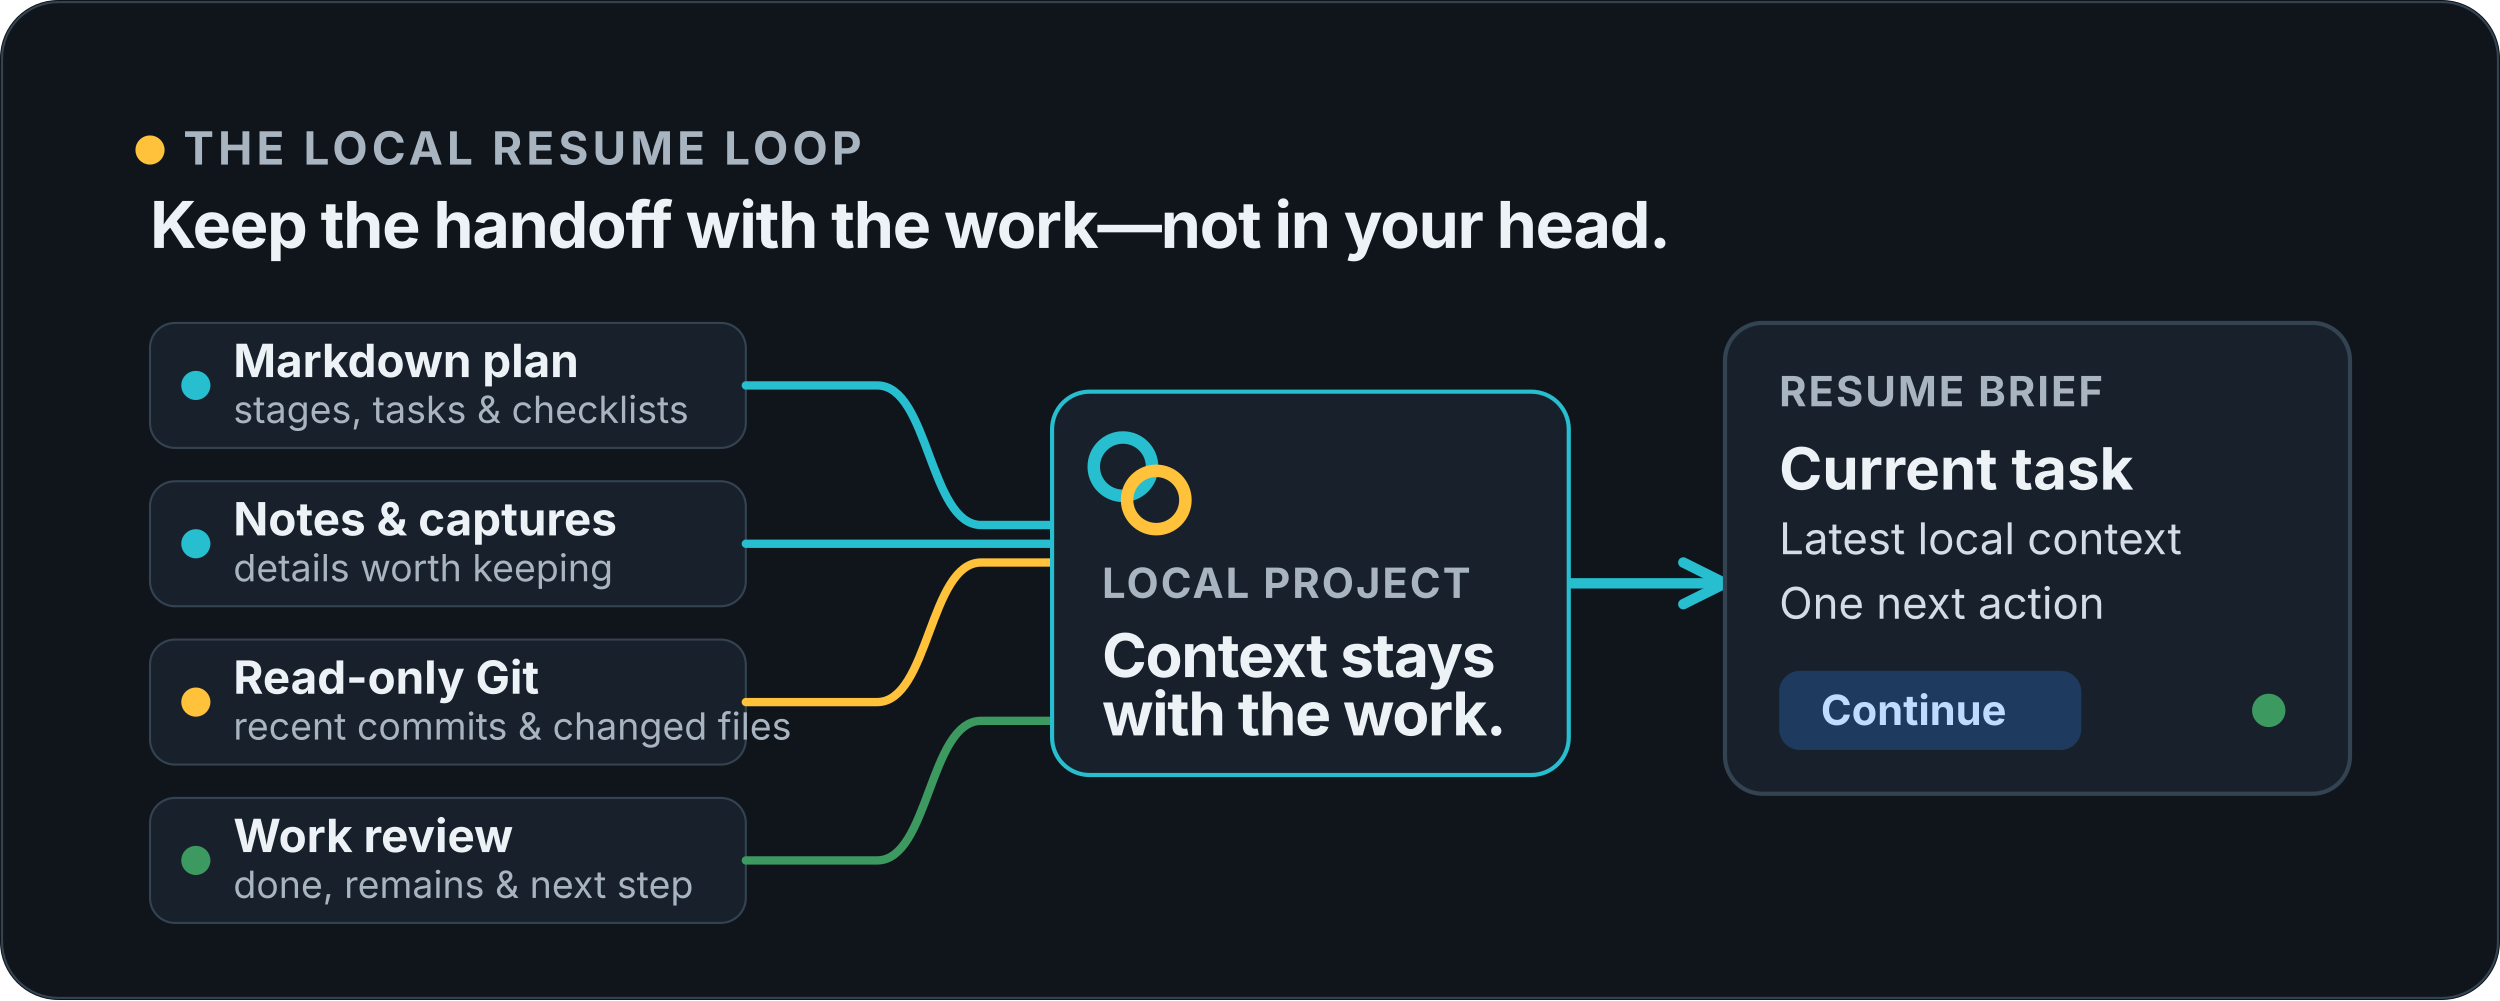
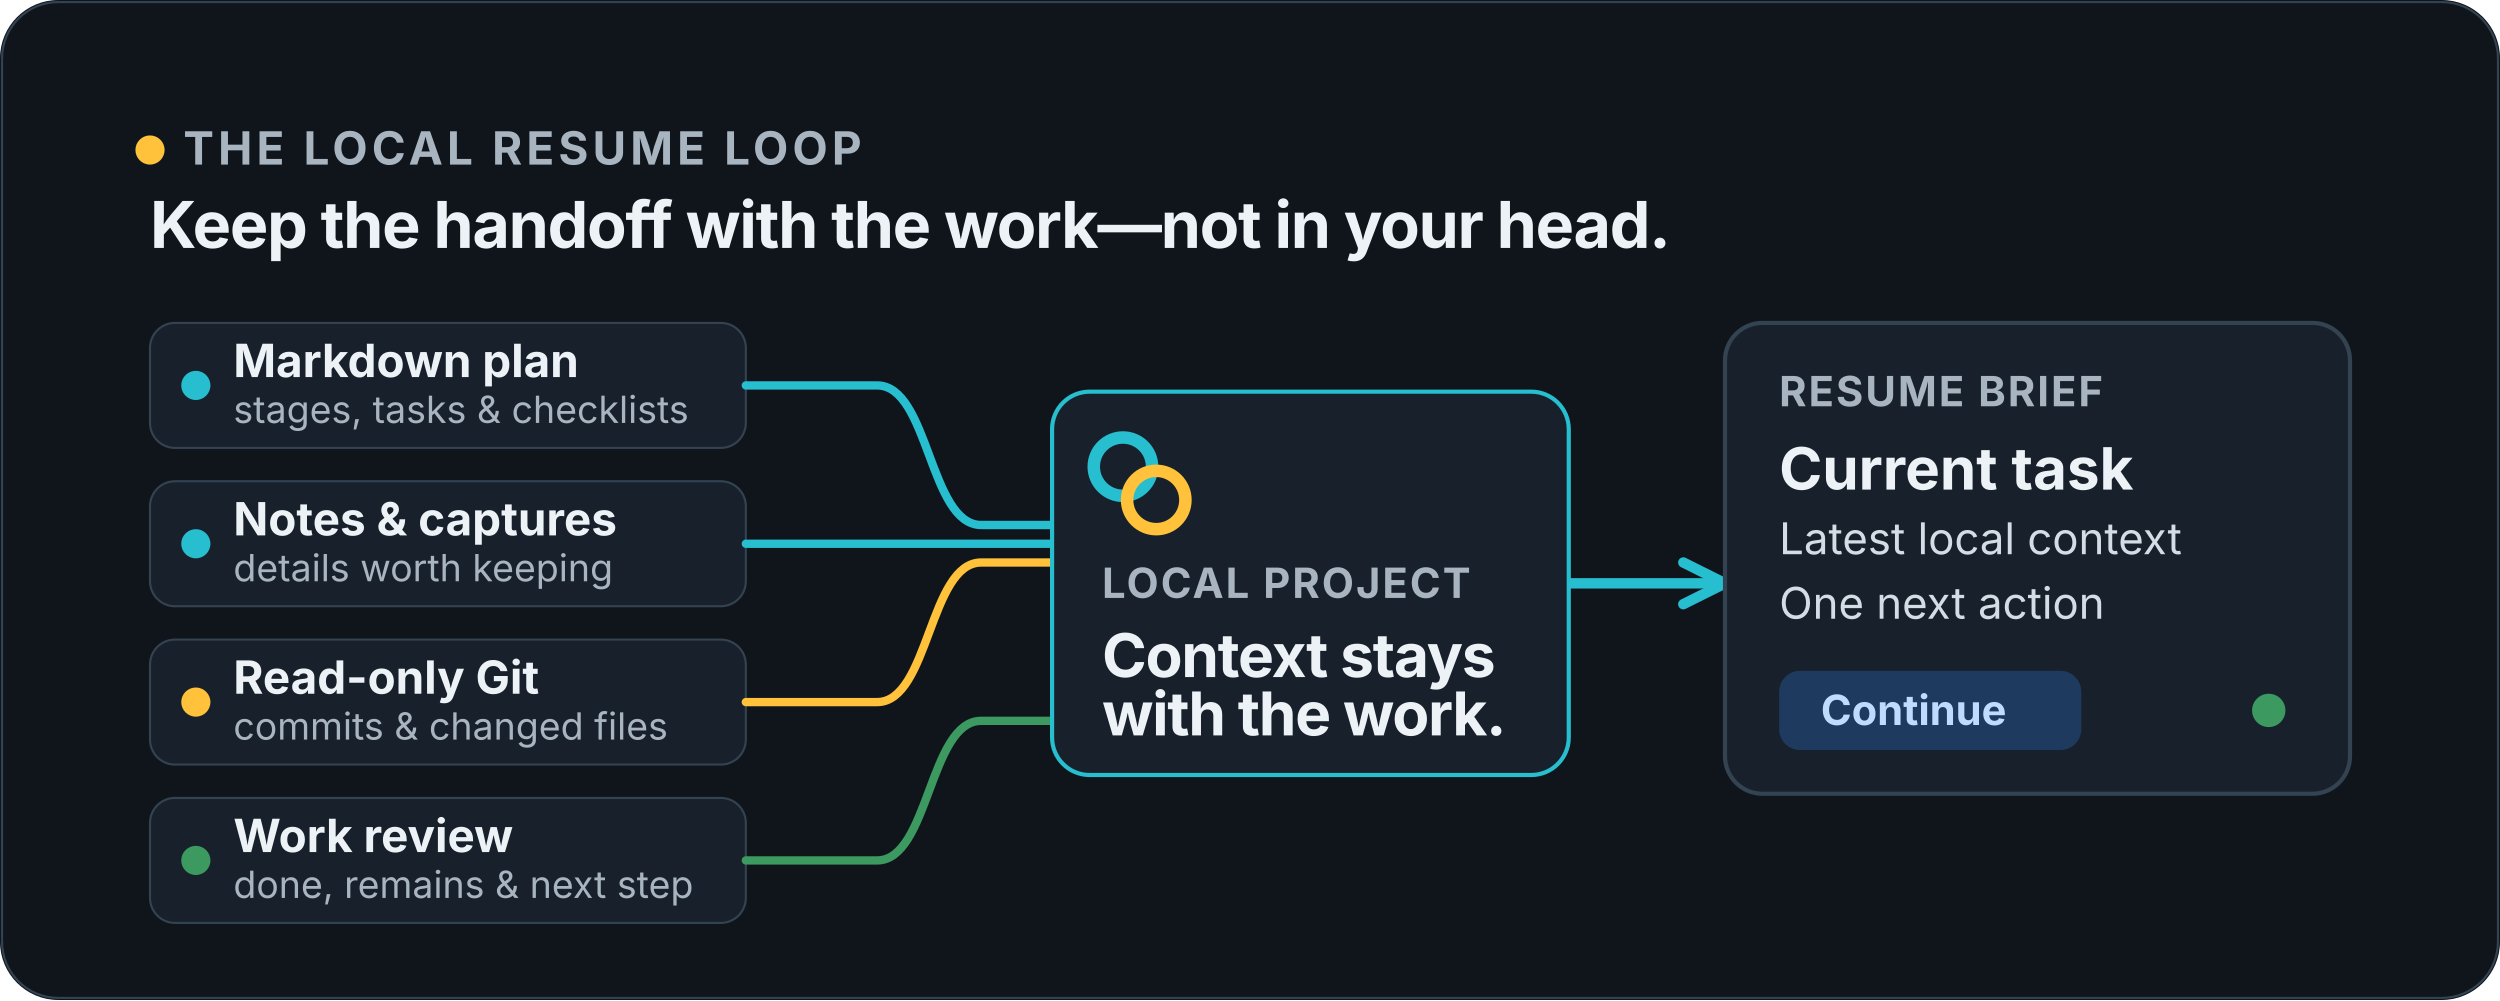
<svg xmlns="http://www.w3.org/2000/svg" width="1200" height="480" viewBox="0 0 1200 480" role="img" aria-labelledby="title desc">
  <rect width="1200" height="480" rx="28" fill="#10151c" />
  <rect x="1" y="1" width="1198" height="478" rx="27" fill="none" stroke="#344352" />
  <g id="heading" font-family="-apple-system, BlinkMacSystemFont, Segoe UI, sans-serif">
    <circle cx="72" cy="72" r="7" fill="#ffc23a" />
    <text x="88" y="79" fill="#a8b4c0" font-size="22" font-weight="750" letter-spacing="2">THE LOCAL RESUME LOOP</text>
    <text x="72" y="119" fill="#edf2f7" font-size="31" font-weight="720" letter-spacing="-.6">Keep the handoff with the work—not in your head.</text>
  </g>
  <g id="source-cards" font-family="-apple-system, BlinkMacSystemFont, Segoe UI, sans-serif">
    <rect x="72" y="155" width="286" height="60" rx="12" fill="#18212b" stroke="#344352" />
    <circle cx="94" cy="185" r="7" fill="#27bed0" />
    <text x="112" y="181" fill="#edf2f7" font-size="22" font-weight="720">Markdown plan</text>
    <text x="112" y="203" fill="#a8b4c0" font-size="18">stages, tasks &amp; checklists</text>
    <rect x="72" y="231" width="286" height="60" rx="12" fill="#18212b" stroke="#344352" />
    <circle cx="94" cy="261" r="7" fill="#27bed0" />
    <text x="112" y="257" fill="#edf2f7" font-size="22" font-weight="720">Notes &amp; captures</text>
    <text x="112" y="279" fill="#a8b4c0" font-size="18">details worth keeping</text>
    <rect x="72" y="307" width="286" height="60" rx="12" fill="#18212b" stroke="#344352" />
    <circle cx="94" cy="337" r="7" fill="#ffc23a" />
    <text x="112" y="333" fill="#edf2f7" font-size="22" font-weight="720">Read-only Git</text>
-     <text x="112" y="355" fill="#a8b4c0" font-size="18">recent commits &amp; changed files</text>
+     <text x="112" y="355" fill="#a8b4c0" font-size="18">commits &amp; changed files</text>
    <rect x="72" y="383" width="286" height="60" rx="12" fill="#18212b" stroke="#344352" />
    <circle cx="94" cy="413" r="7" fill="#3c9a60" />
    <text x="112" y="409" fill="#edf2f7" font-size="22" font-weight="720">Work review</text>
    <text x="112" y="431" fill="#a8b4c0" font-size="18">done, remains &amp; next step</text>
  </g>
  <g id="connections" fill="none" stroke-linecap="round" stroke-linejoin="round">
    <path d="M358 185h63c25 0 25 67 50 67h34" stroke="#27bed0" stroke-width="4" />
    <path d="M358 261h147" stroke="#27bed0" stroke-width="4" />
    <path d="M358 337h63c25 0 25-67 50-67h34" stroke="#ffc23a" stroke-width="4" />
    <path d="M358 413h63c25 0 25-67 50-67h34" stroke="#3c9a60" stroke-width="4" />
    <path d="M753 280h72" stroke="#27bed0" stroke-width="5" />
    <path d="M808 270l20 10-20 10" stroke="#27bed0" stroke-width="5" />
  </g>
  <g id="local-context" font-family="-apple-system, BlinkMacSystemFont, Segoe UI, sans-serif">
    <rect x="505" y="188" width="248" height="184" rx="18" fill="#18212b" stroke="#27bed0" stroke-width="2" />
    <circle cx="539" cy="224" r="14" fill="none" stroke="#27bed0" stroke-width="6" />
    <circle cx="555" cy="240" r="14" fill="none" stroke="#ffc23a" stroke-width="6" />
    <text x="529" y="287" fill="#a8b4c0" font-size="20" font-weight="750" letter-spacing="1">LOCAL PROJECT</text>
    <text x="529" y="325" fill="#edf2f7" font-size="29" font-weight="720" letter-spacing="-.6">Context stays</text>
    <text x="529" y="353" fill="#edf2f7" font-size="29" font-weight="720" letter-spacing="-.6">with the work.</text>
  </g>
  <g id="resume-brief" font-family="-apple-system, BlinkMacSystemFont, Segoe UI, sans-serif">
    <rect x="828" y="155" width="300" height="226" rx="18" fill="#18212b" stroke="#344352" stroke-width="2" />
    <text x="854" y="195" fill="#a8b4c0" font-size="20" font-weight="750" letter-spacing="1">RESUME BRIEF</text>
    <text x="854" y="235" fill="#edf2f7" font-size="28" font-weight="720">Current task</text>
    <text x="854" y="266" fill="#d4dde5" font-size="21">Latest local context</text>
    <text x="854" y="297" fill="#d4dde5" font-size="21">One next action</text>
    <rect x="854" y="322" width="145" height="38" rx="10" fill="#1e3a5f" />
    <text x="874" y="348" fill="#bfdbfe" font-size="20" font-weight="750">Continue</text>
    <circle cx="1089" cy="341" r="8" fill="#3c9a60" />
  </g>
</svg>
